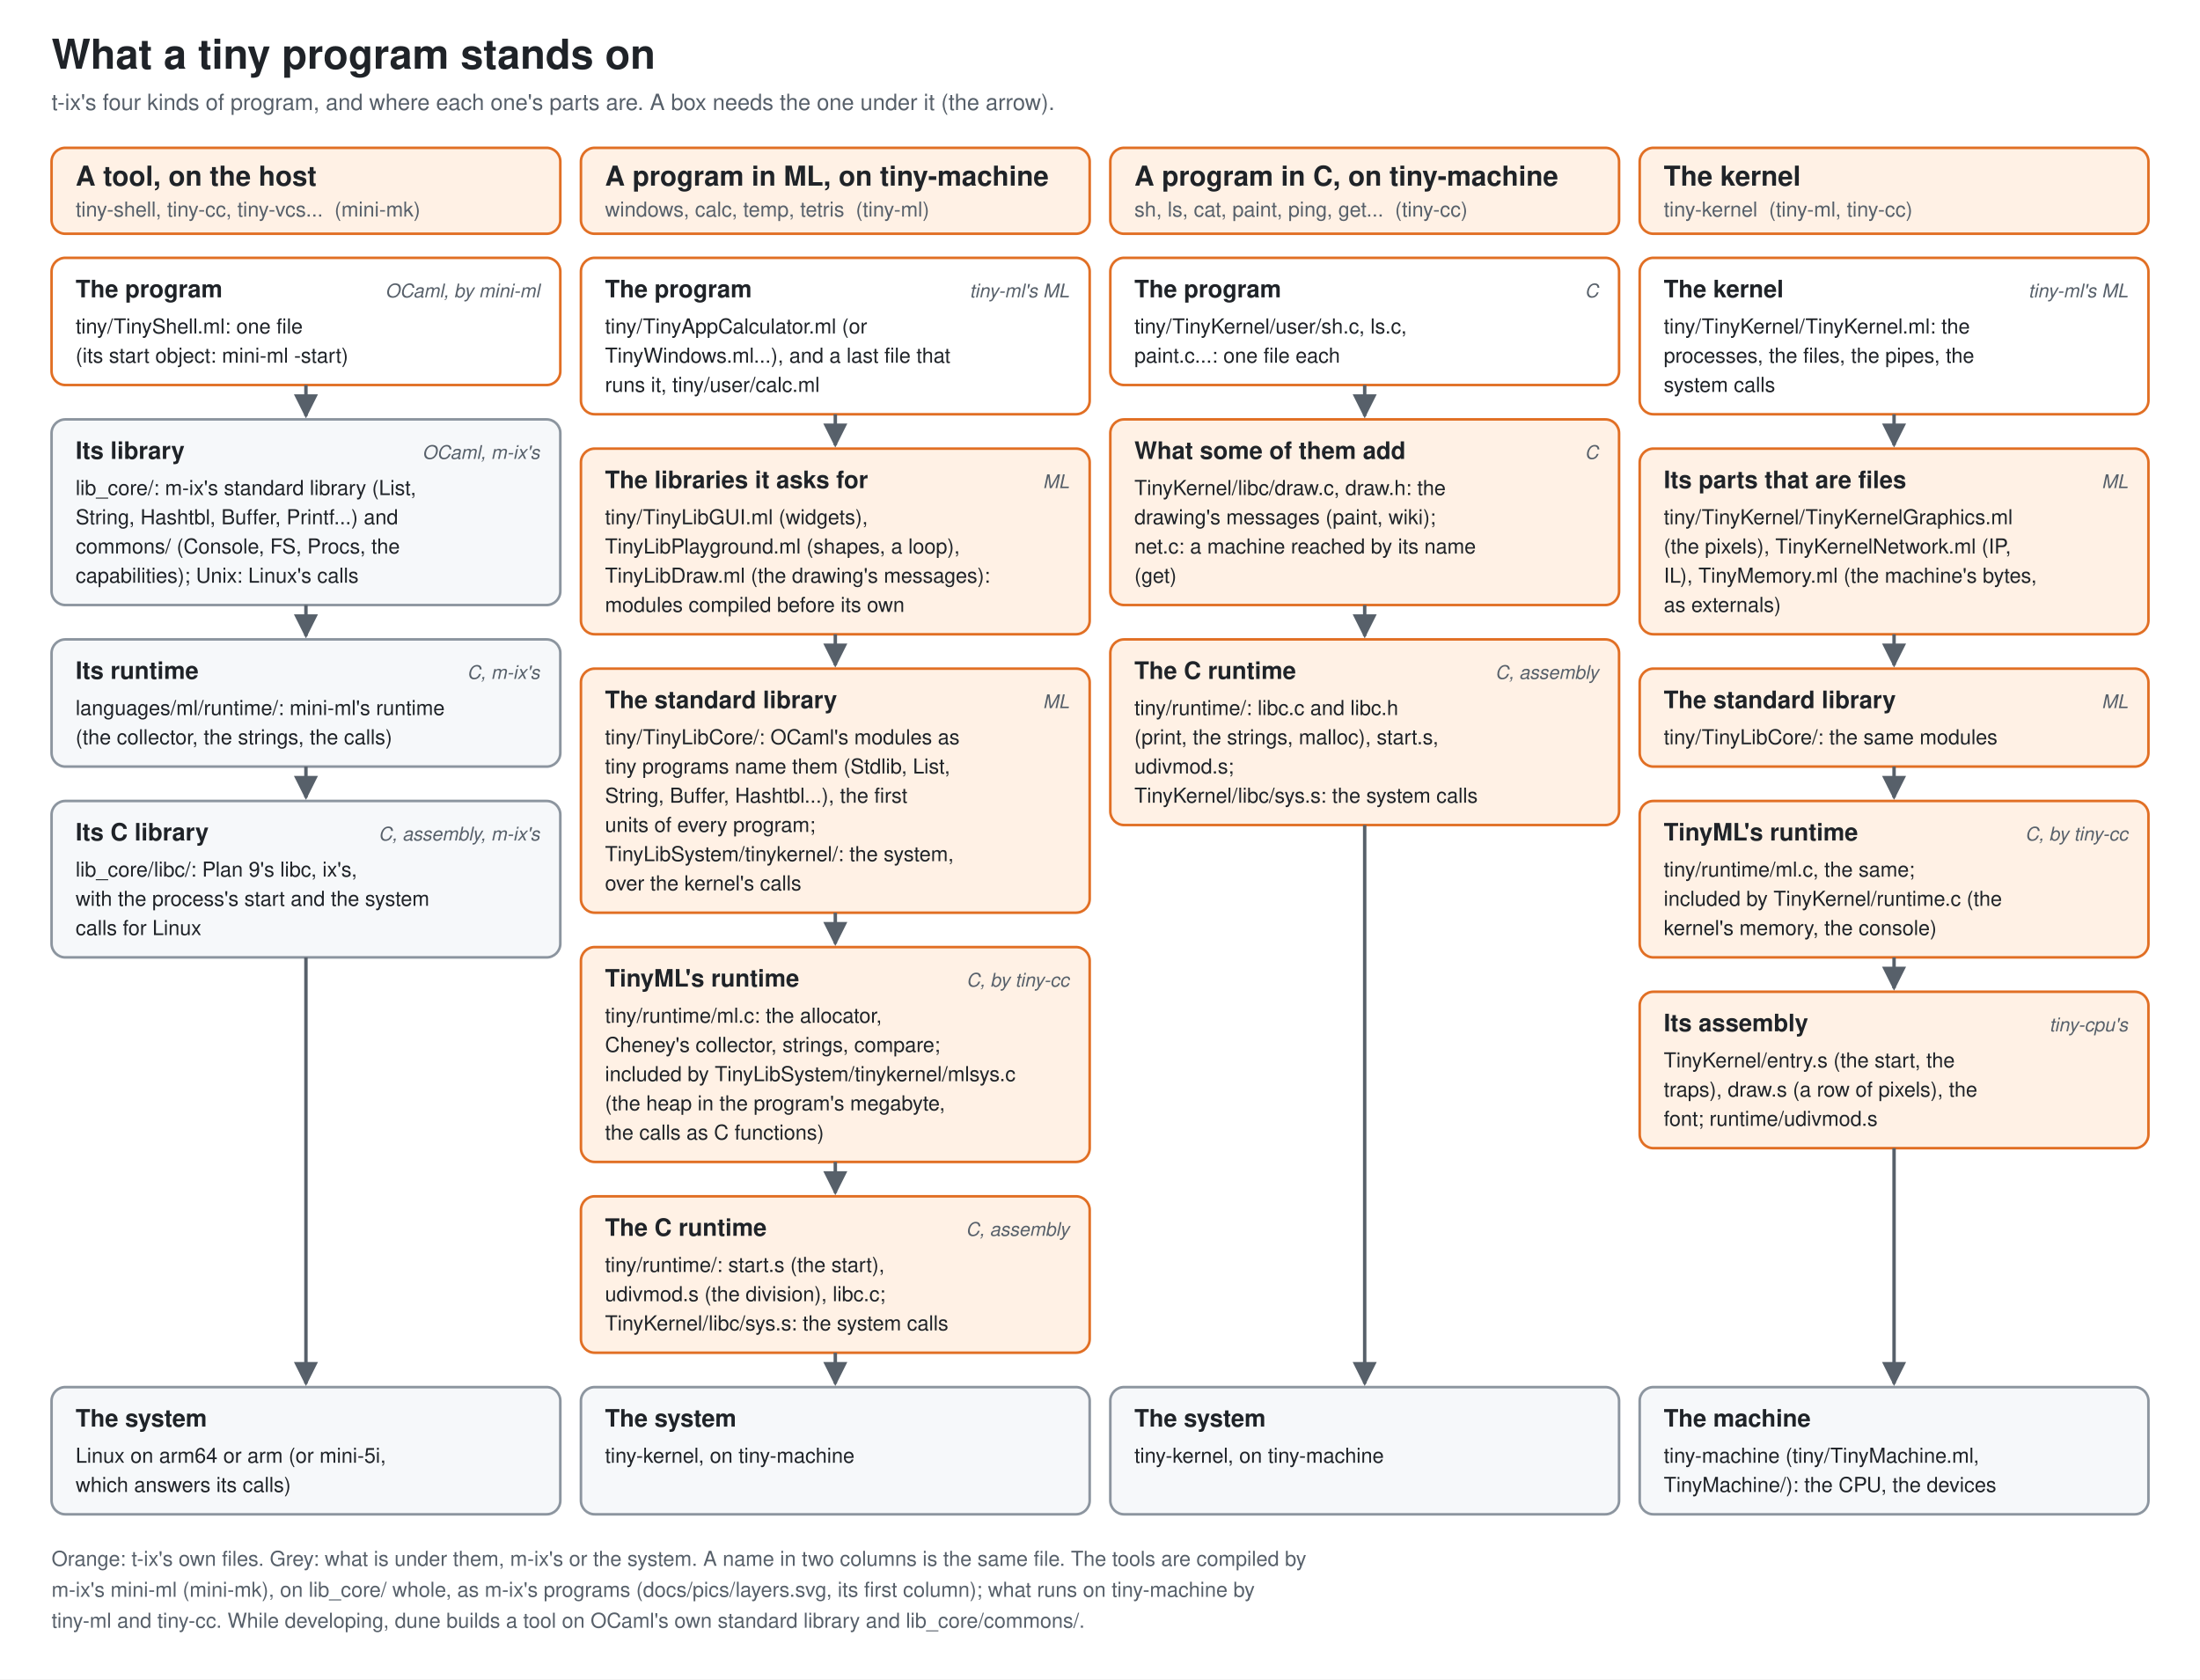
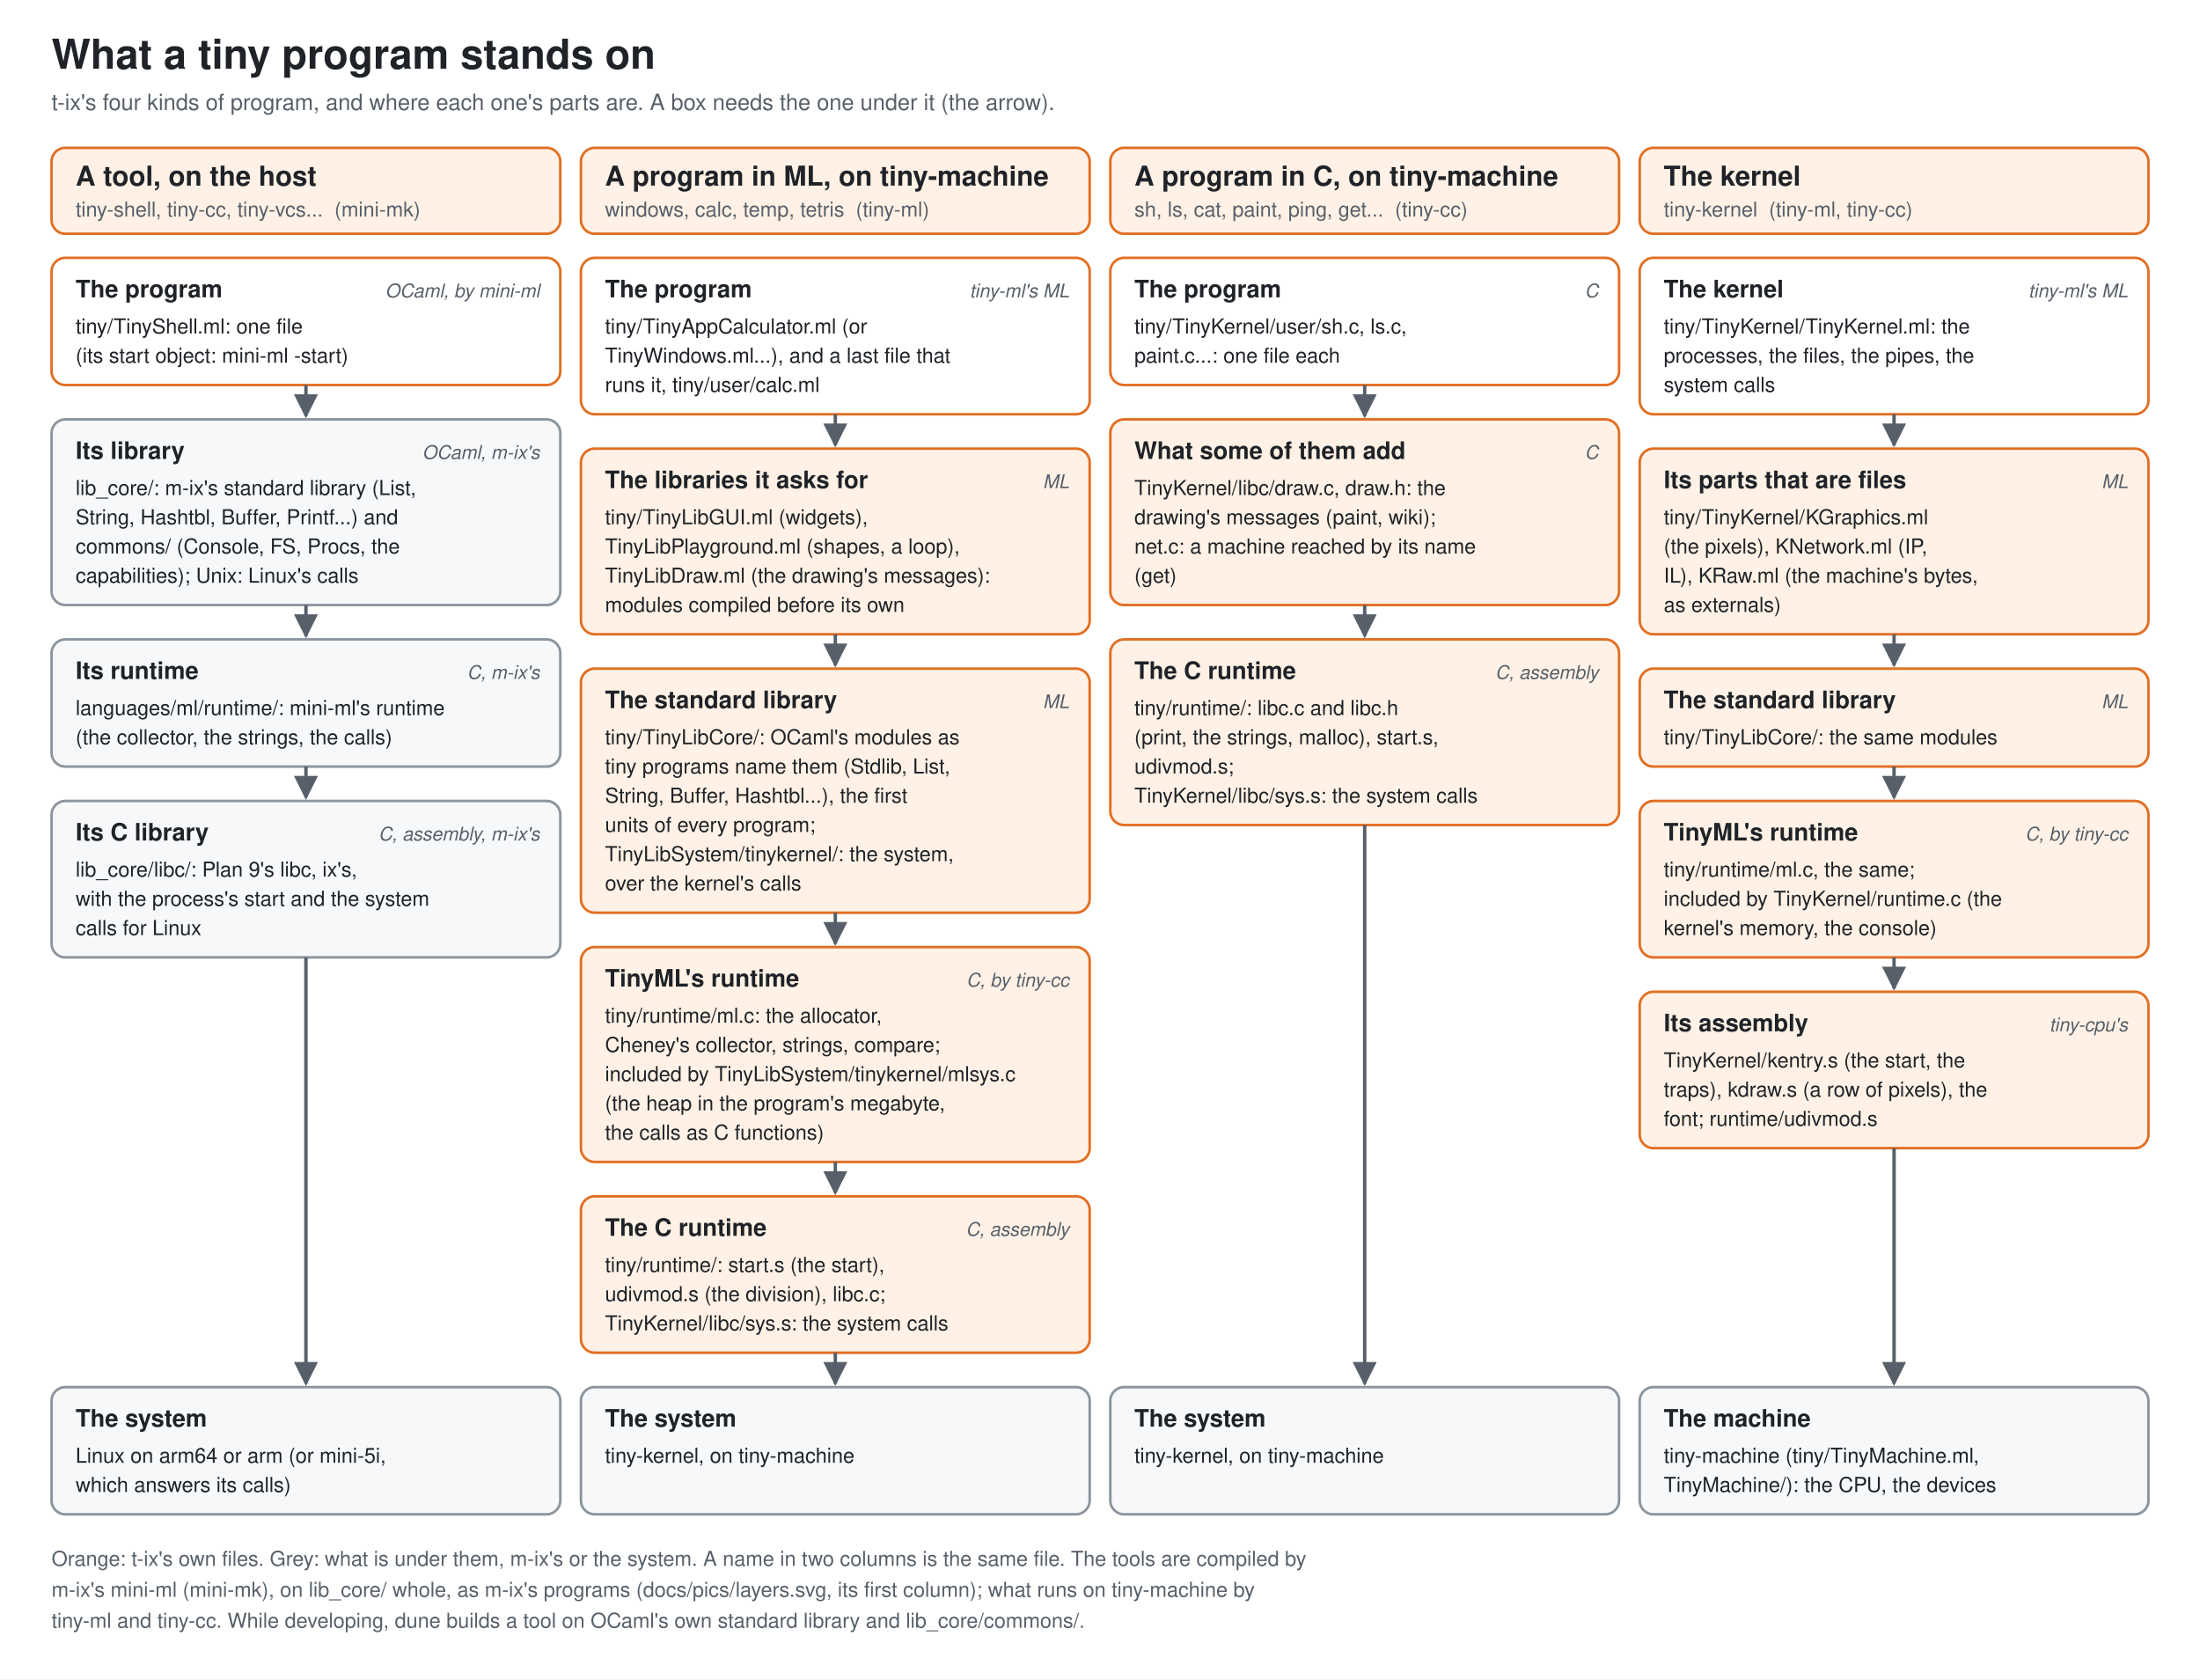
<svg xmlns="http://www.w3.org/2000/svg" viewBox="0 0 1280 977" width="1280" height="977" font-family="-apple-system, BlinkMacSystemFont, 'Segoe UI', Helvetica, Arial, sans-serif">
  <defs>
    <marker id="a" viewBox="0 0 10 10" refX="9" refY="5" markerWidth="7" markerHeight="7" orient="auto-start-reverse">
      <path d="M0 0L10 5L0 10z" fill="#57606a" />
    </marker>
  </defs>
  <rect width="1280" height="977" fill="#ffffff" />
  <text x="30" y="40" font-size="24" font-weight="600" fill="#1f2328" text-anchor="start" xml:space="preserve">What a tiny program stands on</text>
  <text x="30" y="64" font-size="13" font-weight="normal" fill="#57606a" text-anchor="start" xml:space="preserve">t-ix's four kinds of program, and where each one's parts are. A box needs the one under it (the arrow).</text>
  <rect x="30" y="86" width="296" height="50" rx="8" fill="#fff1e5" stroke="#e16f24" stroke-width="1.5" />
  <text x="44" y="108" font-size="16" font-weight="600" fill="#1f2328" text-anchor="start" xml:space="preserve">A tool, on the host</text>
  <text x="44" y="126" font-size="12" font-weight="normal" fill="#57606a" text-anchor="start" xml:space="preserve">tiny-shell, tiny-cc, tiny-vcs...  (mini-mk)</text>
  <rect x="30" y="150" width="296" height="74" rx="8" fill="#ffffff" stroke="#e16f24" stroke-width="1.5" />
  <text x="44" y="173" font-size="14" font-weight="600" fill="#1f2328" text-anchor="start" xml:space="preserve">The program</text>
  <text x="314" y="173" font-size="11" font-weight="normal" fill="#57606a" text-anchor="end" font-style="italic" xml:space="preserve">OCaml, by mini-ml</text>
  <text x="44" y="194" font-size="12" font-weight="normal" fill="#1f2328" text-anchor="start" xml:space="preserve">tiny/TinyShell.ml: one file</text>
  <text x="44" y="211" font-size="12" font-weight="normal" fill="#1f2328" text-anchor="start" xml:space="preserve">(its start object: mini-ml -start)</text>
  <line x1="178" y1="224" x2="178" y2="242" stroke="#57606a" stroke-width="2" marker-end="url(#a)" />
  <rect x="30" y="244" width="296" height="108" rx="8" fill="#f6f8fa" stroke="#8c959f" stroke-width="1.5" />
  <text x="44" y="267" font-size="14" font-weight="600" fill="#1f2328" text-anchor="start" xml:space="preserve">Its library</text>
  <text x="314" y="267" font-size="11" font-weight="normal" fill="#57606a" text-anchor="end" font-style="italic" xml:space="preserve">OCaml, m-ix's</text>
  <text x="44" y="288" font-size="12" font-weight="normal" fill="#1f2328" text-anchor="start" xml:space="preserve">lib_core/: m-ix's standard library (List,</text>
  <text x="44" y="305" font-size="12" font-weight="normal" fill="#1f2328" text-anchor="start" xml:space="preserve">String, Hashtbl, Buffer, Printf...) and</text>
  <text x="44" y="322" font-size="12" font-weight="normal" fill="#1f2328" text-anchor="start" xml:space="preserve">commons/ (Console, FS, Procs, the</text>
  <text x="44" y="339" font-size="12" font-weight="normal" fill="#1f2328" text-anchor="start" xml:space="preserve">capabilities); Unix: Linux's calls</text>
  <line x1="178" y1="352" x2="178" y2="370" stroke="#57606a" stroke-width="2" marker-end="url(#a)" />
  <rect x="30" y="372" width="296" height="74" rx="8" fill="#f6f8fa" stroke="#8c959f" stroke-width="1.5" />
  <text x="44" y="395" font-size="14" font-weight="600" fill="#1f2328" text-anchor="start" xml:space="preserve">Its runtime</text>
  <text x="314" y="395" font-size="11" font-weight="normal" fill="#57606a" text-anchor="end" font-style="italic" xml:space="preserve">C, m-ix's</text>
  <text x="44" y="416" font-size="12" font-weight="normal" fill="#1f2328" text-anchor="start" xml:space="preserve">languages/ml/runtime/: mini-ml's runtime</text>
  <text x="44" y="433" font-size="12" font-weight="normal" fill="#1f2328" text-anchor="start" xml:space="preserve">(the collector, the strings, the calls)</text>
  <line x1="178" y1="446" x2="178" y2="464" stroke="#57606a" stroke-width="2" marker-end="url(#a)" />
  <rect x="30" y="466" width="296" height="91" rx="8" fill="#f6f8fa" stroke="#8c959f" stroke-width="1.5" />
  <text x="44" y="489" font-size="14" font-weight="600" fill="#1f2328" text-anchor="start" xml:space="preserve">Its C library</text>
  <text x="314" y="489" font-size="11" font-weight="normal" fill="#57606a" text-anchor="end" font-style="italic" xml:space="preserve">C, assembly, m-ix's</text>
  <text x="44" y="510" font-size="12" font-weight="normal" fill="#1f2328" text-anchor="start" xml:space="preserve">lib_core/libc/: Plan 9's libc, ix's,</text>
  <text x="44" y="527" font-size="12" font-weight="normal" fill="#1f2328" text-anchor="start" xml:space="preserve">with the process's start and the system</text>
  <text x="44" y="544" font-size="12" font-weight="normal" fill="#1f2328" text-anchor="start" xml:space="preserve">calls for Linux</text>
  <line x1="178" y1="557" x2="178" y2="805" stroke="#57606a" stroke-width="2" marker-end="url(#a)" />
  <rect x="30" y="807" width="296" height="74" rx="8" fill="#f6f8fa" stroke="#8c959f" stroke-width="1.5" />
  <text x="44" y="830" font-size="14" font-weight="600" fill="#1f2328" text-anchor="start" xml:space="preserve">The system</text>
  <text x="44" y="851" font-size="12" font-weight="normal" fill="#1f2328" text-anchor="start" xml:space="preserve">Linux on arm64 or arm (or mini-5i,</text>
  <text x="44" y="868" font-size="12" font-weight="normal" fill="#1f2328" text-anchor="start" xml:space="preserve">which answers its calls)</text>
  <rect x="338" y="86" width="296" height="50" rx="8" fill="#fff1e5" stroke="#e16f24" stroke-width="1.5" />
  <text x="352" y="108" font-size="16" font-weight="600" fill="#1f2328" text-anchor="start" xml:space="preserve">A program in ML, on tiny-machine</text>
  <text x="352" y="126" font-size="12" font-weight="normal" fill="#57606a" text-anchor="start" xml:space="preserve">windows, calc, temp, tetris  (tiny-ml)</text>
  <rect x="338" y="150" width="296" height="91" rx="8" fill="#ffffff" stroke="#e16f24" stroke-width="1.5" />
  <text x="352" y="173" font-size="14" font-weight="600" fill="#1f2328" text-anchor="start" xml:space="preserve">The program</text>
  <text x="622" y="173" font-size="11" font-weight="normal" fill="#57606a" text-anchor="end" font-style="italic" xml:space="preserve">tiny-ml's ML</text>
  <text x="352" y="194" font-size="12" font-weight="normal" fill="#1f2328" text-anchor="start" xml:space="preserve">tiny/TinyAppCalculator.ml (or</text>
  <text x="352" y="211" font-size="12" font-weight="normal" fill="#1f2328" text-anchor="start" xml:space="preserve">TinyWindows.ml...), and a last file that</text>
  <text x="352" y="228" font-size="12" font-weight="normal" fill="#1f2328" text-anchor="start" xml:space="preserve">runs it, tiny/user/calc.ml</text>
  <line x1="486" y1="241" x2="486" y2="259" stroke="#57606a" stroke-width="2" marker-end="url(#a)" />
  <rect x="338" y="261" width="296" height="108" rx="8" fill="#fff1e5" stroke="#e16f24" stroke-width="1.5" />
  <text x="352" y="284" font-size="14" font-weight="600" fill="#1f2328" text-anchor="start" xml:space="preserve">The libraries it asks for</text>
  <text x="622" y="284" font-size="11" font-weight="normal" fill="#57606a" text-anchor="end" font-style="italic" xml:space="preserve">ML</text>
  <text x="352" y="305" font-size="12" font-weight="normal" fill="#1f2328" text-anchor="start" xml:space="preserve">tiny/TinyLibGUI.ml (widgets),</text>
  <text x="352" y="322" font-size="12" font-weight="normal" fill="#1f2328" text-anchor="start" xml:space="preserve">TinyLibPlayground.ml (shapes, a loop),</text>
  <text x="352" y="339" font-size="12" font-weight="normal" fill="#1f2328" text-anchor="start" xml:space="preserve">TinyLibDraw.ml (the drawing's messages):</text>
  <text x="352" y="356" font-size="12" font-weight="normal" fill="#1f2328" text-anchor="start" xml:space="preserve">modules compiled before its own</text>
  <line x1="486" y1="369" x2="486" y2="387" stroke="#57606a" stroke-width="2" marker-end="url(#a)" />
  <rect x="338" y="389" width="296" height="142" rx="8" fill="#fff1e5" stroke="#e16f24" stroke-width="1.5" />
  <text x="352" y="412" font-size="14" font-weight="600" fill="#1f2328" text-anchor="start" xml:space="preserve">The standard library</text>
  <text x="622" y="412" font-size="11" font-weight="normal" fill="#57606a" text-anchor="end" font-style="italic" xml:space="preserve">ML</text>
  <text x="352" y="433" font-size="12" font-weight="normal" fill="#1f2328" text-anchor="start" xml:space="preserve">tiny/TinyLibCore/: OCaml's modules as</text>
  <text x="352" y="450" font-size="12" font-weight="normal" fill="#1f2328" text-anchor="start" xml:space="preserve">tiny programs name them (Stdlib, List,</text>
  <text x="352" y="467" font-size="12" font-weight="normal" fill="#1f2328" text-anchor="start" xml:space="preserve">String, Buffer, Hashtbl...), the first</text>
  <text x="352" y="484" font-size="12" font-weight="normal" fill="#1f2328" text-anchor="start" xml:space="preserve">units of every program;</text>
  <text x="352" y="501" font-size="12" font-weight="normal" fill="#1f2328" text-anchor="start" xml:space="preserve">TinyLibSystem/tinykernel/: the system,</text>
  <text x="352" y="518" font-size="12" font-weight="normal" fill="#1f2328" text-anchor="start" xml:space="preserve">over the kernel's calls</text>
  <line x1="486" y1="531" x2="486" y2="549" stroke="#57606a" stroke-width="2" marker-end="url(#a)" />
  <rect x="338" y="551" width="296" height="125" rx="8" fill="#fff1e5" stroke="#e16f24" stroke-width="1.5" />
  <text x="352" y="574" font-size="14" font-weight="600" fill="#1f2328" text-anchor="start" xml:space="preserve">TinyML's runtime</text>
  <text x="622" y="574" font-size="11" font-weight="normal" fill="#57606a" text-anchor="end" font-style="italic" xml:space="preserve">C, by tiny-cc</text>
  <text x="352" y="595" font-size="12" font-weight="normal" fill="#1f2328" text-anchor="start" xml:space="preserve">tiny/runtime/ml.c: the allocator,</text>
  <text x="352" y="612" font-size="12" font-weight="normal" fill="#1f2328" text-anchor="start" xml:space="preserve">Cheney's collector, strings, compare;</text>
  <text x="352" y="629" font-size="12" font-weight="normal" fill="#1f2328" text-anchor="start" xml:space="preserve">included by TinyLibSystem/tinykernel/mlsys.c</text>
  <text x="352" y="646" font-size="12" font-weight="normal" fill="#1f2328" text-anchor="start" xml:space="preserve">(the heap in the program's megabyte,</text>
  <text x="352" y="663" font-size="12" font-weight="normal" fill="#1f2328" text-anchor="start" xml:space="preserve">the calls as C functions)</text>
  <line x1="486" y1="676" x2="486" y2="694" stroke="#57606a" stroke-width="2" marker-end="url(#a)" />
  <rect x="338" y="696" width="296" height="91" rx="8" fill="#fff1e5" stroke="#e16f24" stroke-width="1.5" />
  <text x="352" y="719" font-size="14" font-weight="600" fill="#1f2328" text-anchor="start" xml:space="preserve">The C runtime</text>
  <text x="622" y="719" font-size="11" font-weight="normal" fill="#57606a" text-anchor="end" font-style="italic" xml:space="preserve">C, assembly</text>
  <text x="352" y="740" font-size="12" font-weight="normal" fill="#1f2328" text-anchor="start" xml:space="preserve">tiny/runtime/: start.s (the start),</text>
  <text x="352" y="757" font-size="12" font-weight="normal" fill="#1f2328" text-anchor="start" xml:space="preserve">udivmod.s (the division), libc.c;</text>
  <text x="352" y="774" font-size="12" font-weight="normal" fill="#1f2328" text-anchor="start" xml:space="preserve">TinyKernel/libc/sys.s: the system calls</text>
  <line x1="486" y1="787" x2="486" y2="805" stroke="#57606a" stroke-width="2" marker-end="url(#a)" />
  <rect x="338" y="807" width="296" height="74" rx="8" fill="#f6f8fa" stroke="#8c959f" stroke-width="1.5" />
  <text x="352" y="830" font-size="14" font-weight="600" fill="#1f2328" text-anchor="start" xml:space="preserve">The system</text>
  <text x="352" y="851" font-size="12" font-weight="normal" fill="#1f2328" text-anchor="start" xml:space="preserve">tiny-kernel, on tiny-machine</text>
  <rect x="646" y="86" width="296" height="50" rx="8" fill="#fff1e5" stroke="#e16f24" stroke-width="1.5" />
  <text x="660" y="108" font-size="16" font-weight="600" fill="#1f2328" text-anchor="start" xml:space="preserve">A program in C, on tiny-machine</text>
  <text x="660" y="126" font-size="12" font-weight="normal" fill="#57606a" text-anchor="start" xml:space="preserve">sh, ls, cat, paint, ping, get...  (tiny-cc)</text>
  <rect x="646" y="150" width="296" height="74" rx="8" fill="#ffffff" stroke="#e16f24" stroke-width="1.5" />
  <text x="660" y="173" font-size="14" font-weight="600" fill="#1f2328" text-anchor="start" xml:space="preserve">The program</text>
  <text x="930" y="173" font-size="11" font-weight="normal" fill="#57606a" text-anchor="end" font-style="italic" xml:space="preserve">C</text>
  <text x="660" y="194" font-size="12" font-weight="normal" fill="#1f2328" text-anchor="start" xml:space="preserve">tiny/TinyKernel/user/sh.c, ls.c,</text>
  <text x="660" y="211" font-size="12" font-weight="normal" fill="#1f2328" text-anchor="start" xml:space="preserve">paint.c...: one file each</text>
  <line x1="794" y1="224" x2="794" y2="242" stroke="#57606a" stroke-width="2" marker-end="url(#a)" />
  <rect x="646" y="244" width="296" height="108" rx="8" fill="#fff1e5" stroke="#e16f24" stroke-width="1.5" />
  <text x="660" y="267" font-size="14" font-weight="600" fill="#1f2328" text-anchor="start" xml:space="preserve">What some of them add</text>
  <text x="930" y="267" font-size="11" font-weight="normal" fill="#57606a" text-anchor="end" font-style="italic" xml:space="preserve">C</text>
  <text x="660" y="288" font-size="12" font-weight="normal" fill="#1f2328" text-anchor="start" xml:space="preserve">TinyKernel/libc/draw.c, draw.h: the</text>
  <text x="660" y="305" font-size="12" font-weight="normal" fill="#1f2328" text-anchor="start" xml:space="preserve">drawing's messages (paint, wiki);</text>
  <text x="660" y="322" font-size="12" font-weight="normal" fill="#1f2328" text-anchor="start" xml:space="preserve">net.c: a machine reached by its name</text>
  <text x="660" y="339" font-size="12" font-weight="normal" fill="#1f2328" text-anchor="start" xml:space="preserve">(get)</text>
  <line x1="794" y1="352" x2="794" y2="370" stroke="#57606a" stroke-width="2" marker-end="url(#a)" />
  <rect x="646" y="372" width="296" height="108" rx="8" fill="#fff1e5" stroke="#e16f24" stroke-width="1.5" />
  <text x="660" y="395" font-size="14" font-weight="600" fill="#1f2328" text-anchor="start" xml:space="preserve">The C runtime</text>
  <text x="930" y="395" font-size="11" font-weight="normal" fill="#57606a" text-anchor="end" font-style="italic" xml:space="preserve">C, assembly</text>
  <text x="660" y="416" font-size="12" font-weight="normal" fill="#1f2328" text-anchor="start" xml:space="preserve">tiny/runtime/: libc.c and libc.h</text>
  <text x="660" y="433" font-size="12" font-weight="normal" fill="#1f2328" text-anchor="start" xml:space="preserve">(print, the strings, malloc), start.s,</text>
  <text x="660" y="450" font-size="12" font-weight="normal" fill="#1f2328" text-anchor="start" xml:space="preserve">udivmod.s;</text>
  <text x="660" y="467" font-size="12" font-weight="normal" fill="#1f2328" text-anchor="start" xml:space="preserve">TinyKernel/libc/sys.s: the system calls</text>
  <line x1="794" y1="480" x2="794" y2="805" stroke="#57606a" stroke-width="2" marker-end="url(#a)" />
  <rect x="646" y="807" width="296" height="74" rx="8" fill="#f6f8fa" stroke="#8c959f" stroke-width="1.5" />
  <text x="660" y="830" font-size="14" font-weight="600" fill="#1f2328" text-anchor="start" xml:space="preserve">The system</text>
  <text x="660" y="851" font-size="12" font-weight="normal" fill="#1f2328" text-anchor="start" xml:space="preserve">tiny-kernel, on tiny-machine</text>
  <rect x="954" y="86" width="296" height="50" rx="8" fill="#fff1e5" stroke="#e16f24" stroke-width="1.5" />
  <text x="968" y="108" font-size="16" font-weight="600" fill="#1f2328" text-anchor="start" xml:space="preserve">The kernel</text>
  <text x="968" y="126" font-size="12" font-weight="normal" fill="#57606a" text-anchor="start" xml:space="preserve">tiny-kernel  (tiny-ml, tiny-cc)</text>
  <rect x="954" y="150" width="296" height="91" rx="8" fill="#ffffff" stroke="#e16f24" stroke-width="1.5" />
  <text x="968" y="173" font-size="14" font-weight="600" fill="#1f2328" text-anchor="start" xml:space="preserve">The kernel</text>
  <text x="1238" y="173" font-size="11" font-weight="normal" fill="#57606a" text-anchor="end" font-style="italic" xml:space="preserve">tiny-ml's ML</text>
  <text x="968" y="194" font-size="12" font-weight="normal" fill="#1f2328" text-anchor="start" xml:space="preserve">tiny/TinyKernel/TinyKernel.ml: the</text>
  <text x="968" y="211" font-size="12" font-weight="normal" fill="#1f2328" text-anchor="start" xml:space="preserve">processes, the files, the pipes, the</text>
  <text x="968" y="228" font-size="12" font-weight="normal" fill="#1f2328" text-anchor="start" xml:space="preserve">system calls</text>
  <line x1="1102" y1="241" x2="1102" y2="259" stroke="#57606a" stroke-width="2" marker-end="url(#a)" />
  <rect x="954" y="261" width="296" height="108" rx="8" fill="#fff1e5" stroke="#e16f24" stroke-width="1.5" />
  <text x="968" y="284" font-size="14" font-weight="600" fill="#1f2328" text-anchor="start" xml:space="preserve">Its parts that are files</text>
  <text x="1238" y="284" font-size="11" font-weight="normal" fill="#57606a" text-anchor="end" font-style="italic" xml:space="preserve">ML</text>
-   <text x="968" y="305" font-size="12" font-weight="normal" fill="#1f2328" text-anchor="start" xml:space="preserve">tiny/TinyKernel/TinyKernelGraphics.ml</text>
-   <text x="968" y="322" font-size="12" font-weight="normal" fill="#1f2328" text-anchor="start" xml:space="preserve">(the pixels), TinyKernelNetwork.ml (IP,</text>
-   <text x="968" y="339" font-size="12" font-weight="normal" fill="#1f2328" text-anchor="start" xml:space="preserve">IL), TinyMemory.ml (the machine's bytes,</text>
+   <text x="968" y="305" font-size="12" font-weight="normal" fill="#1f2328" text-anchor="start" xml:space="preserve">tiny/TinyKernel/KGraphics.ml</text>
+   <text x="968" y="322" font-size="12" font-weight="normal" fill="#1f2328" text-anchor="start" xml:space="preserve">(the pixels), KNetwork.ml (IP,</text>
+   <text x="968" y="339" font-size="12" font-weight="normal" fill="#1f2328" text-anchor="start" xml:space="preserve">IL), KRaw.ml (the machine's bytes,</text>
  <text x="968" y="356" font-size="12" font-weight="normal" fill="#1f2328" text-anchor="start" xml:space="preserve">as externals)</text>
  <line x1="1102" y1="369" x2="1102" y2="387" stroke="#57606a" stroke-width="2" marker-end="url(#a)" />
  <rect x="954" y="389" width="296" height="57" rx="8" fill="#fff1e5" stroke="#e16f24" stroke-width="1.5" />
  <text x="968" y="412" font-size="14" font-weight="600" fill="#1f2328" text-anchor="start" xml:space="preserve">The standard library</text>
  <text x="1238" y="412" font-size="11" font-weight="normal" fill="#57606a" text-anchor="end" font-style="italic" xml:space="preserve">ML</text>
  <text x="968" y="433" font-size="12" font-weight="normal" fill="#1f2328" text-anchor="start" xml:space="preserve">tiny/TinyLibCore/: the same modules</text>
  <line x1="1102" y1="446" x2="1102" y2="464" stroke="#57606a" stroke-width="2" marker-end="url(#a)" />
  <rect x="954" y="466" width="296" height="91" rx="8" fill="#fff1e5" stroke="#e16f24" stroke-width="1.5" />
  <text x="968" y="489" font-size="14" font-weight="600" fill="#1f2328" text-anchor="start" xml:space="preserve">TinyML's runtime</text>
  <text x="1238" y="489" font-size="11" font-weight="normal" fill="#57606a" text-anchor="end" font-style="italic" xml:space="preserve">C, by tiny-cc</text>
  <text x="968" y="510" font-size="12" font-weight="normal" fill="#1f2328" text-anchor="start" xml:space="preserve">tiny/runtime/ml.c, the same;</text>
  <text x="968" y="527" font-size="12" font-weight="normal" fill="#1f2328" text-anchor="start" xml:space="preserve">included by TinyKernel/runtime.c (the</text>
  <text x="968" y="544" font-size="12" font-weight="normal" fill="#1f2328" text-anchor="start" xml:space="preserve">kernel's memory, the console)</text>
  <line x1="1102" y1="557" x2="1102" y2="575" stroke="#57606a" stroke-width="2" marker-end="url(#a)" />
  <rect x="954" y="577" width="296" height="91" rx="8" fill="#fff1e5" stroke="#e16f24" stroke-width="1.5" />
  <text x="968" y="600" font-size="14" font-weight="600" fill="#1f2328" text-anchor="start" xml:space="preserve">Its assembly</text>
  <text x="1238" y="600" font-size="11" font-weight="normal" fill="#57606a" text-anchor="end" font-style="italic" xml:space="preserve">tiny-cpu's</text>
-   <text x="968" y="621" font-size="12" font-weight="normal" fill="#1f2328" text-anchor="start" xml:space="preserve">TinyKernel/entry.s (the start, the</text>
-   <text x="968" y="638" font-size="12" font-weight="normal" fill="#1f2328" text-anchor="start" xml:space="preserve">traps), draw.s (a row of pixels), the</text>
+   <text x="968" y="621" font-size="12" font-weight="normal" fill="#1f2328" text-anchor="start" xml:space="preserve">TinyKernel/kentry.s (the start, the</text>
+   <text x="968" y="638" font-size="12" font-weight="normal" fill="#1f2328" text-anchor="start" xml:space="preserve">traps), kdraw.s (a row of pixels), the</text>
  <text x="968" y="655" font-size="12" font-weight="normal" fill="#1f2328" text-anchor="start" xml:space="preserve">font; runtime/udivmod.s</text>
  <line x1="1102" y1="668" x2="1102" y2="805" stroke="#57606a" stroke-width="2" marker-end="url(#a)" />
  <rect x="954" y="807" width="296" height="74" rx="8" fill="#f6f8fa" stroke="#8c959f" stroke-width="1.5" />
  <text x="968" y="830" font-size="14" font-weight="600" fill="#1f2328" text-anchor="start" xml:space="preserve">The machine</text>
  <text x="968" y="851" font-size="12" font-weight="normal" fill="#1f2328" text-anchor="start" xml:space="preserve">tiny-machine (tiny/TinyMachine.ml,</text>
  <text x="968" y="868" font-size="12" font-weight="normal" fill="#1f2328" text-anchor="start" xml:space="preserve">TinyMachine/): the CPU, the devices</text>
  <text x="30" y="911" font-size="12" font-weight="normal" fill="#57606a" text-anchor="start" xml:space="preserve">Orange: t-ix's own files. Grey: what is under them, m-ix's or the system. A name in two columns is the same file. The tools are compiled by</text>
  <text x="30" y="929" font-size="12" font-weight="normal" fill="#57606a" text-anchor="start" xml:space="preserve">m-ix's mini-ml (mini-mk), on lib_core/ whole, as m-ix's programs (docs/pics/layers.svg, its first column); what runs on tiny-machine by</text>
  <text x="30" y="947" font-size="12" font-weight="normal" fill="#57606a" text-anchor="start" xml:space="preserve">tiny-ml and tiny-cc. While developing, dune builds a tool on OCaml's own standard library and lib_core/commons/.</text>
</svg>
